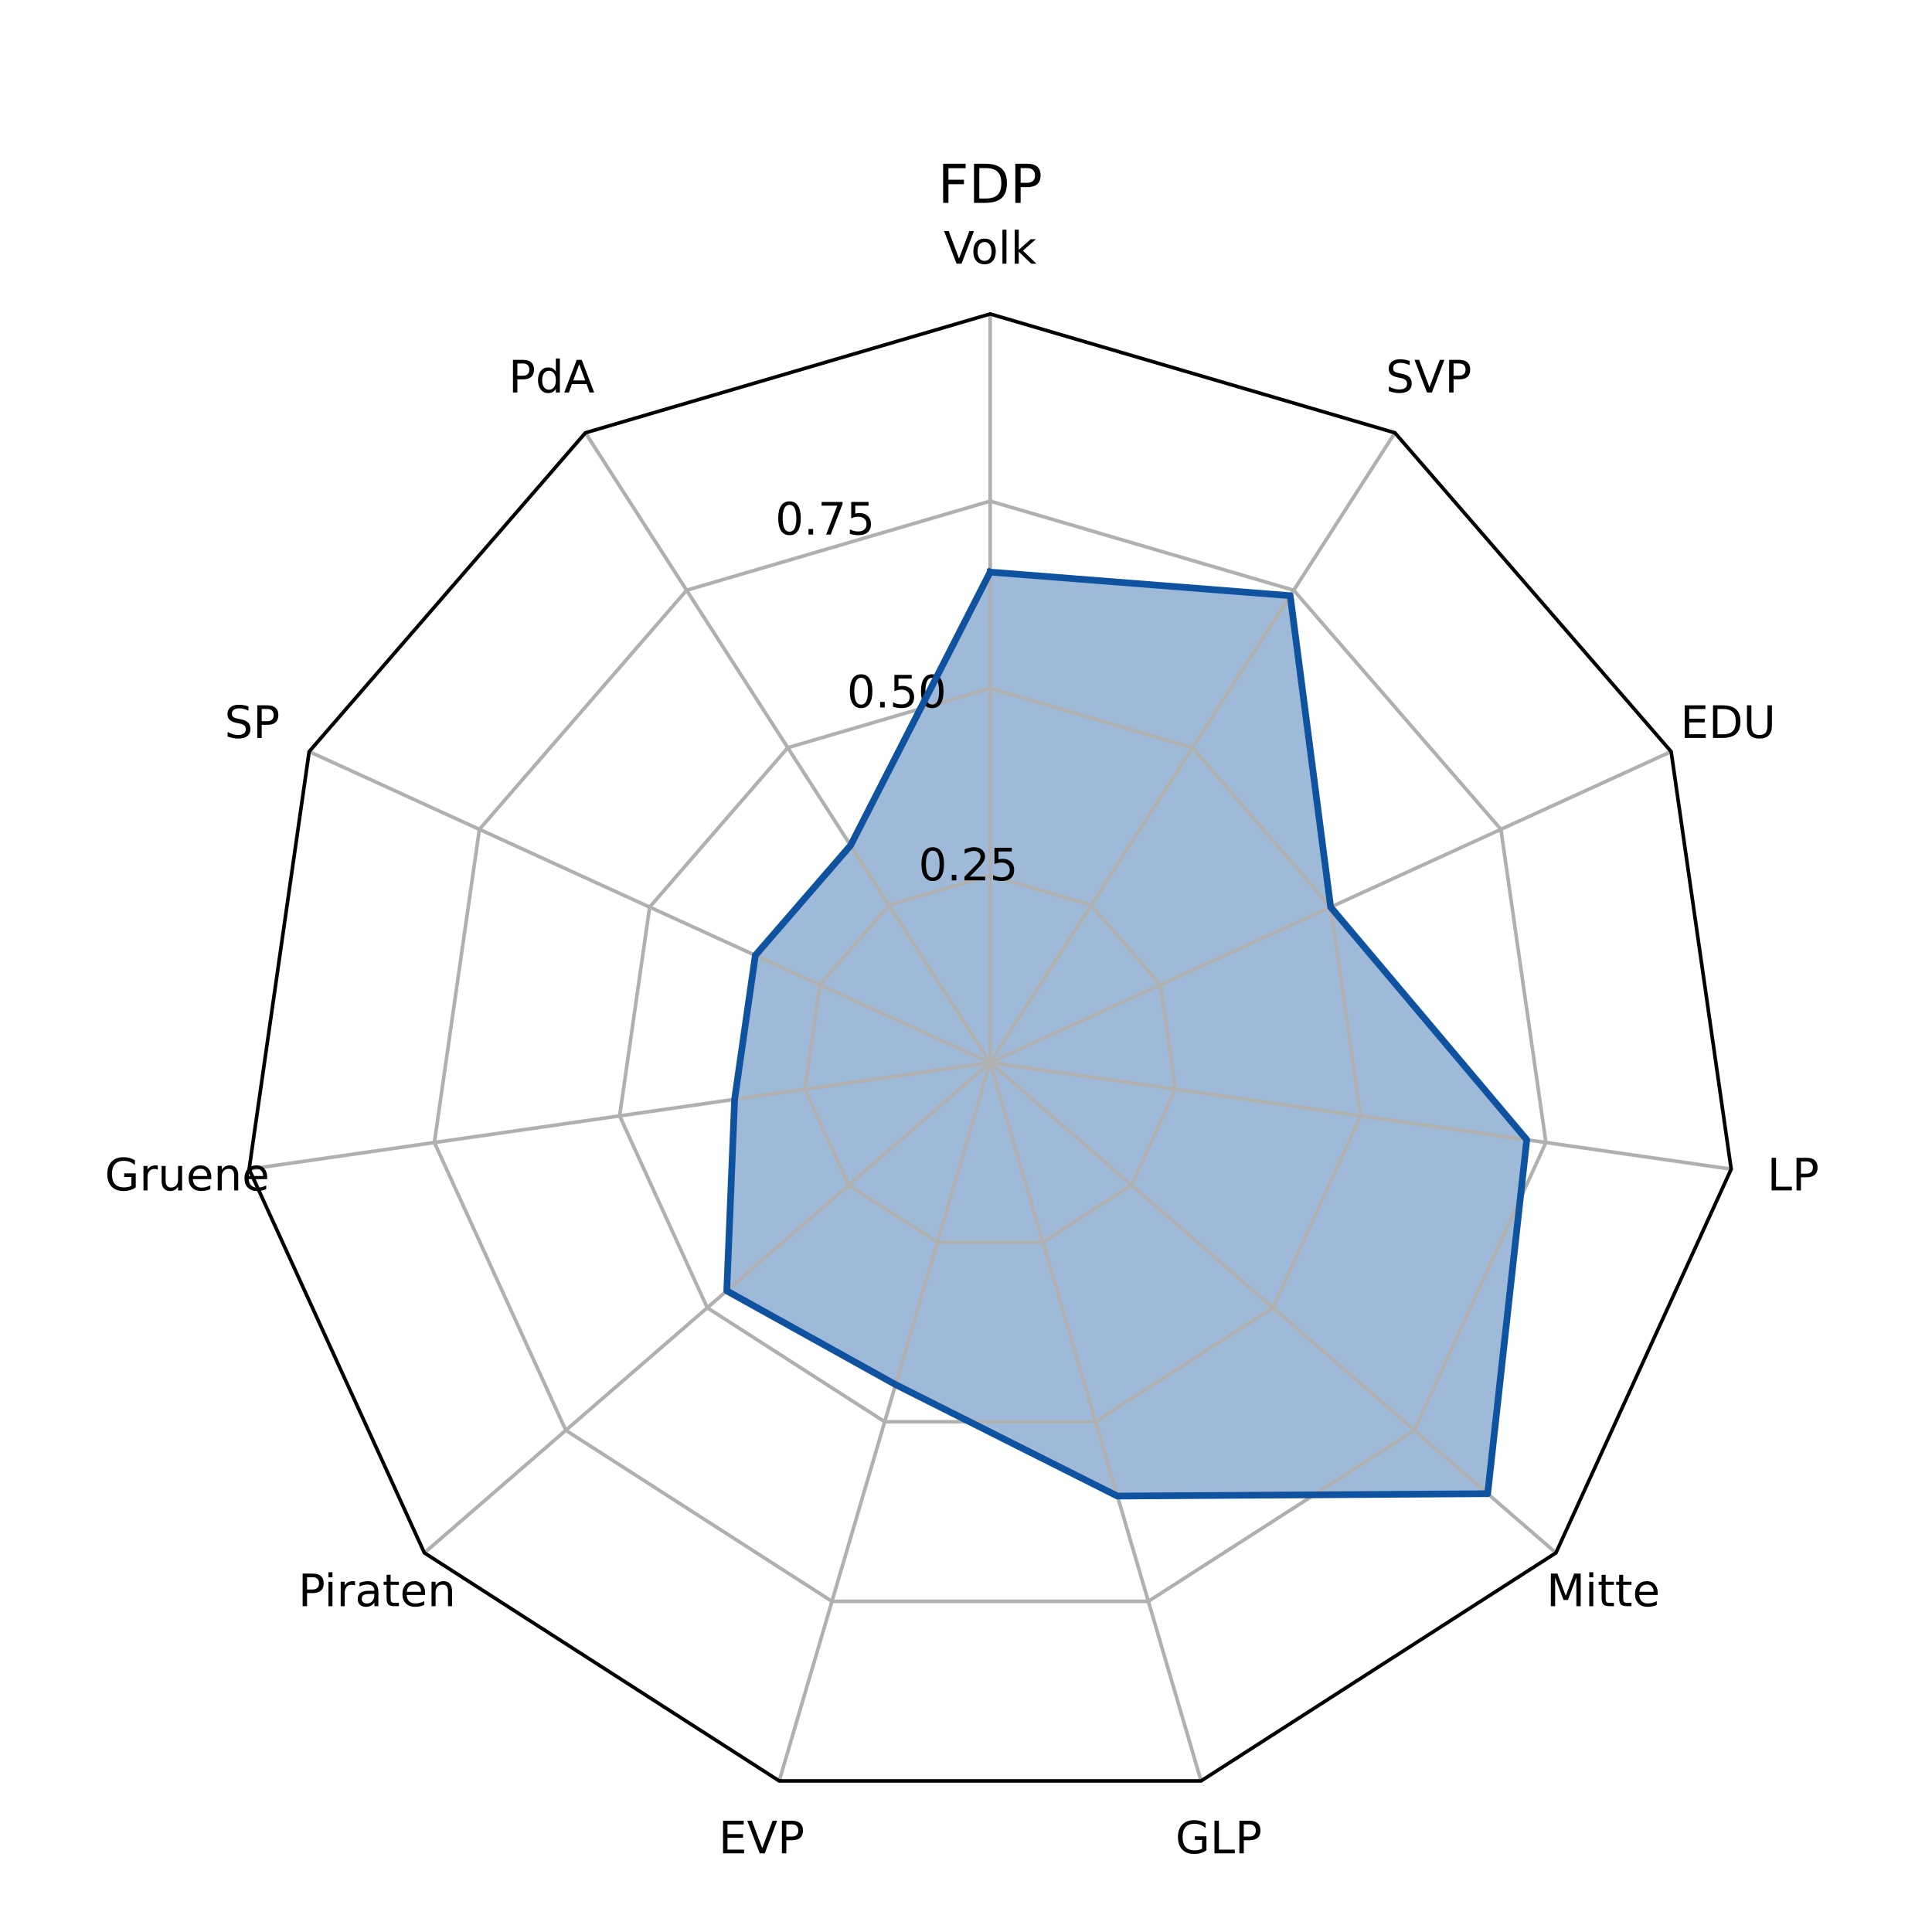
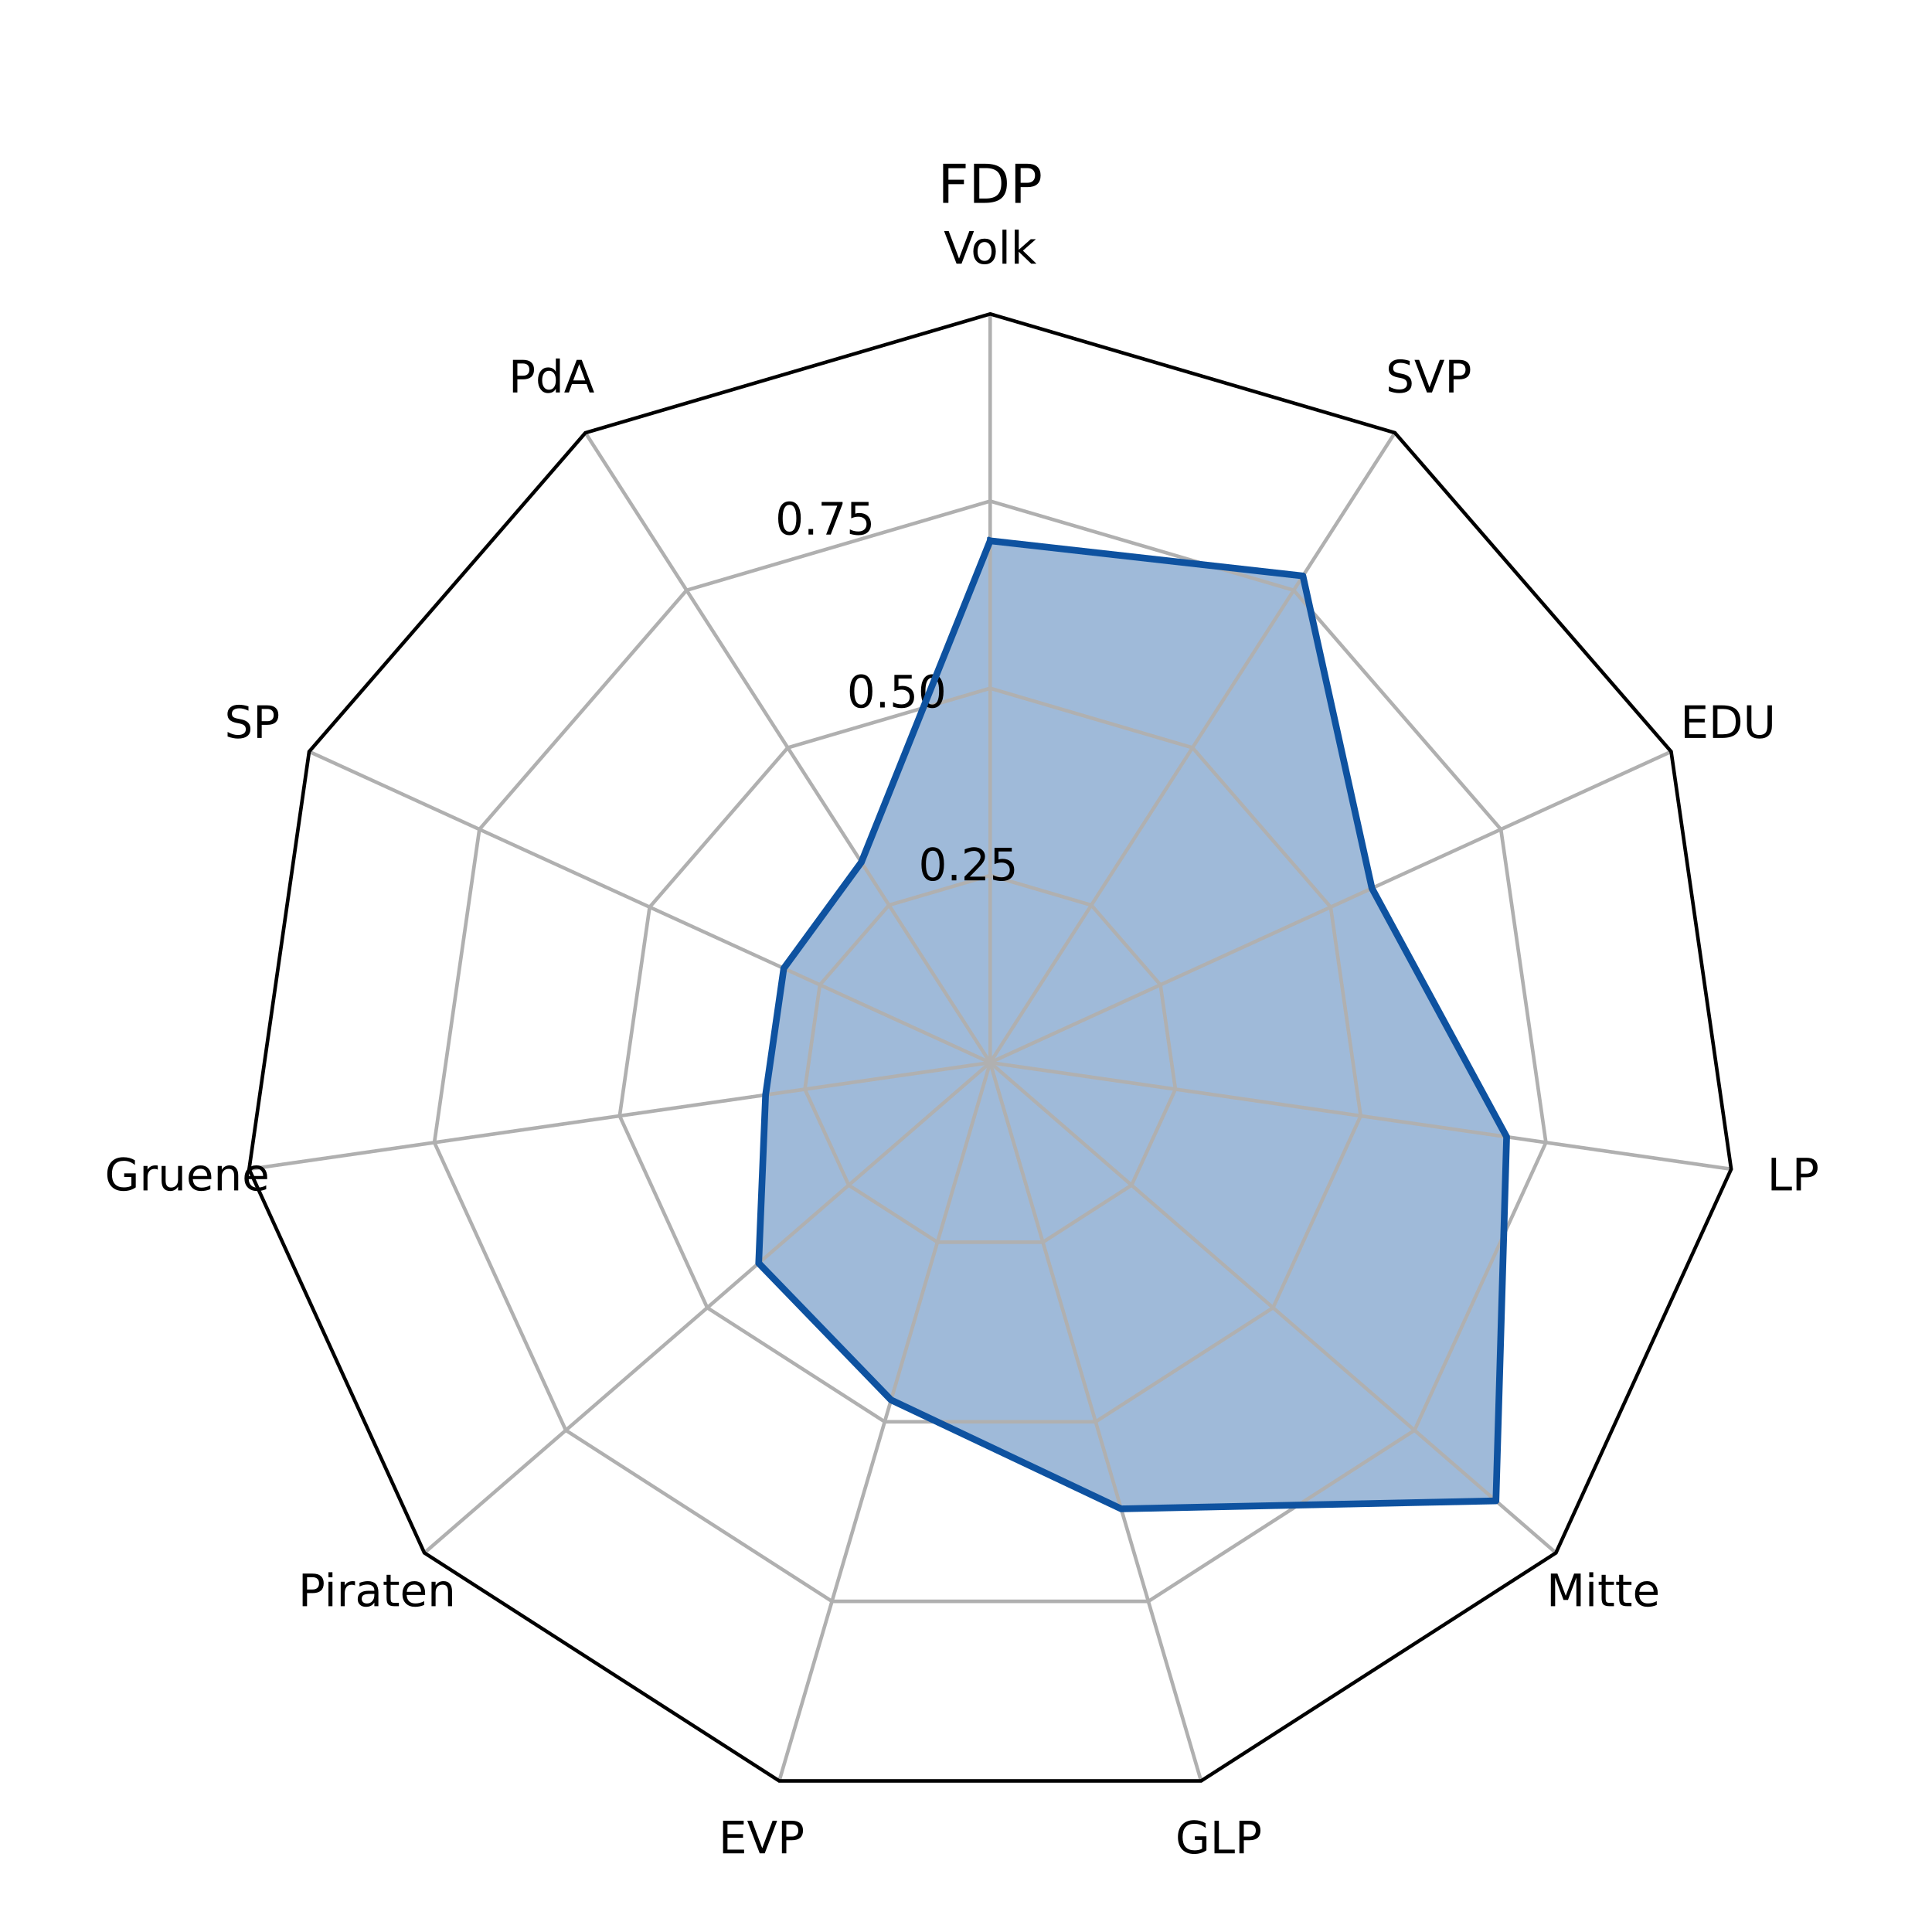
<svg xmlns="http://www.w3.org/2000/svg" xmlns:xlink="http://www.w3.org/1999/xlink" width="432pt" height="432pt" viewBox="0 0 432 432" version="1.1">
  <defs>
    <style type="text/css">*{stroke-linejoin: round; stroke-linecap: butt}</style>
  </defs>
  <g id="figure_1">
    <g id="patch_1">
      <path d="M 0 432  L 432 432  L 432 0  L 0 0  z " style="fill: #ffffff" />
    </g>
    <g id="axes_1">
      <g id="patch_2">
        <path d="M 221.4 70.2  L 130.897 96.774  L 69.128 168.06  L 55.704 261.424  L 94.888 347.224  L 174.238 398.219  L 268.562 398.219  L 347.912 347.224  L 387.096 261.424  L 373.672 168.06  L 311.903 96.774  z " style="fill: #ffffff" />
      </g>
      <g id="patch_3">
-         <path d="M 221.4 127.924  L 190.192 189.039  L 168.892 213.621  L 164.263 245.815  L 162.506 288.632  L 200.258 309.602  L 249.86 334.525  L 332.644 333.993  L 341.387 254.852  L 297.536 202.83  L 288.497 133.195  z " clip-path="url(#p4b3f096bdb)" style="fill: #0e52a0; opacity: 0.4; stroke: #0e52a0; stroke-linejoin: miter" />
+         <path d="M 221.4 120.927  L 192.604 192.792  L 175.257 216.527  L 171.189 244.819  L 169.645 282.446  L 199.248 313.042  L 250.698 337.379  L 334.494 335.597  L 336.885 254.204  L 306.765 198.615  L 291.334 128.78  z " clip-path="url(#p6d20865677)" style="fill: #0e52a0; opacity: 0.4; stroke: #0e52a0; stroke-linejoin: miter" />
      </g>
      <g id="matplotlib.axis_1">
        <g id="xtick_1">
          <g id="line2d_1">
-             <path d="M 221.4 237.6  L 221.4 222.382  L 221.4 207.164  L 221.4 191.945  L 221.4 176.727  L 221.4 161.509  L 221.4 146.291  L 221.4 131.073  L 221.4 115.855  L 221.4 100.636  L 221.4 85.418  L 221.4 70.2  " clip-path="url(#p4b3f096bdb)" style="fill: none; stroke: #b0b0b0; stroke-width: 0.8; stroke-linecap: square" />
+             <path d="M 221.4 237.6  L 221.4 222.382  L 221.4 207.164  L 221.4 191.945  L 221.4 176.727  L 221.4 161.509  L 221.4 146.291  L 221.4 131.073  L 221.4 115.855  L 221.4 100.636  L 221.4 85.418  L 221.4 70.2  " clip-path="url(#p6d20865677)" style="fill: none; stroke: #b0b0b0; stroke-width: 0.8; stroke-linecap: square" />
          </g>
          <g id="text_1">
-             <g transform="translate(211.0234 58.95938)scale(0.1 -0.1)">
+             <g transform="translate(211.0234 58.95938) scale(0.1 -0.1)">
              <defs>
                <path id="DejaVuSans-56" d="M 1831 0  L 50 4666  L 709 4666  L 2188 738  L 3669 4666  L 4325 4666  L 2547 0  L 1831 0  z " transform="scale(0.015625)" />
                <path id="DejaVuSans-6f" d="M 1959 3097  Q 1497 3097 1228 2736  Q 959 2375 959 1747  Q 959 1119 1226 758  Q 1494 397 1959 397  Q 2419 397 2687 759  Q 2956 1122 2956 1747  Q 2956 2369 2687 2733  Q 2419 3097 1959 3097  z M 1959 3584  Q 2709 3584 3137 3096  Q 3566 2609 3566 1747  Q 3566 888 3137 398  Q 2709 -91 1959 -91  Q 1206 -91 779 398  Q 353 888 353 1747  Q 353 2609 779 3096  Q 1206 3584 1959 3584  z " transform="scale(0.015625)" />
                <path id="DejaVuSans-6c" d="M 603 4863  L 1178 4863  L 1178 0  L 603 0  L 603 4863  z " transform="scale(0.015625)" />
                <path id="DejaVuSans-6b" d="M 581 4863  L 1159 4863  L 1159 1991  L 2875 3500  L 3609 3500  L 1753 1863  L 3688 0  L 2938 0  L 1159 1709  L 1159 0  L 581 0  L 581 4863  z " transform="scale(0.015625)" />
              </defs>
              <use xlink:href="#DejaVuSans-56" />
              <use xlink:href="#DejaVuSans-6f" x="60.658" />
              <use xlink:href="#DejaVuSans-6c" x="121.84" />
              <use xlink:href="#DejaVuSans-6b" x="149.623" />
            </g>
          </g>
        </g>
        <g id="xtick_2">
          <g id="line2d_2">
-             <path d="M 221.4 237.6  L 213.172 224.798  L 204.945 211.995  L 196.717 199.193  L 188.49 186.391  L 180.262 173.588  L 172.035 160.786  L 163.807 147.984  L 155.579 135.181  L 147.352 122.379  L 139.124 109.577  L 130.897 96.774  " clip-path="url(#p4b3f096bdb)" style="fill: none; stroke: #b0b0b0; stroke-width: 0.8; stroke-linecap: square" />
+             <path d="M 221.4 237.6  L 213.172 224.798  L 204.945 211.995  L 196.717 199.193  L 188.49 186.391  L 180.262 173.588  L 172.035 160.786  L 163.807 147.984  L 155.579 135.181  L 147.352 122.379  L 139.124 109.577  L 130.897 96.774  " clip-path="url(#p6d20865677)" style="fill: none; stroke: #b0b0b0; stroke-width: 0.8; stroke-linecap: square" />
          </g>
          <g id="text_2">
-             <g transform="translate(113.7184 87.75598)scale(0.1 -0.1)">
+             <g transform="translate(113.7184 87.75598) scale(0.1 -0.1)">
              <defs>
                <path id="DejaVuSans-50" d="M 1259 4147  L 1259 2394  L 2053 2394  Q 2494 2394 2734 2622  Q 2975 2850 2975 3272  Q 2975 3691 2734 3919  Q 2494 4147 2053 4147  L 1259 4147  z M 628 4666  L 2053 4666  Q 2838 4666 3239 4311  Q 3641 3956 3641 3272  Q 3641 2581 3239 2228  Q 2838 1875 2053 1875  L 1259 1875  L 1259 0  L 628 0  L 628 4666  z " transform="scale(0.015625)" />
                <path id="DejaVuSans-64" d="M 2906 2969  L 2906 4863  L 3481 4863  L 3481 0  L 2906 0  L 2906 525  Q 2725 213 2448 61  Q 2172 -91 1784 -91  Q 1150 -91 751 415  Q 353 922 353 1747  Q 353 2572 751 3078  Q 1150 3584 1784 3584  Q 2172 3584 2448 3432  Q 2725 3281 2906 2969  z M 947 1747  Q 947 1113 1208 752  Q 1469 391 1925 391  Q 2381 391 2643 752  Q 2906 1113 2906 1747  Q 2906 2381 2643 2742  Q 2381 3103 1925 3103  Q 1469 3103 1208 2742  Q 947 2381 947 1747  z " transform="scale(0.015625)" />
                <path id="DejaVuSans-41" d="M 2188 4044  L 1331 1722  L 3047 1722  L 2188 4044  z M 1831 4666  L 2547 4666  L 4325 0  L 3669 0  L 3244 1197  L 1141 1197  L 716 0  L 50 0  L 1831 4666  z " transform="scale(0.015625)" />
              </defs>
              <use xlink:href="#DejaVuSans-50" />
              <use xlink:href="#DejaVuSans-64" x="60.303" />
              <use xlink:href="#DejaVuSans-41" x="123.779" />
            </g>
          </g>
        </g>
        <g id="xtick_3">
          <g id="line2d_3">
-             <path d="M 221.4 237.6  L 207.557 231.278  L 193.714 224.956  L 179.871 218.634  L 166.028 212.313  L 152.185 205.991  L 138.342 199.669  L 124.499 193.347  L 110.656 187.025  L 96.813 180.703  L 82.971 174.381  L 69.128 168.06  " clip-path="url(#p4b3f096bdb)" style="fill: none; stroke: #b0b0b0; stroke-width: 0.8; stroke-linecap: square" />
+             <path d="M 221.4 237.6  L 207.557 231.278  L 193.714 224.956  L 179.871 218.634  L 166.028 212.313  L 152.185 205.991  L 138.342 199.669  L 124.499 193.347  L 110.656 187.025  L 96.813 180.703  L 82.971 174.381  L 69.128 168.06  " clip-path="url(#p6d20865677)" style="fill: none; stroke: #b0b0b0; stroke-width: 0.8; stroke-linecap: square" />
          </g>
          <g id="text_3">
-             <g transform="translate(50.20369 165.0031)scale(0.1 -0.1)">
+             <g transform="translate(50.20369 165.0031) scale(0.1 -0.1)">
              <defs>
                <path id="DejaVuSans-53" d="M 3425 4513  L 3425 3897  Q 3066 4069 2747 4153  Q 2428 4238 2131 4238  Q 1616 4238 1336 4038  Q 1056 3838 1056 3469  Q 1056 3159 1242 3001  Q 1428 2844 1947 2747  L 2328 2669  Q 3034 2534 3370 2195  Q 3706 1856 3706 1288  Q 3706 609 3251 259  Q 2797 -91 1919 -91  Q 1588 -91 1214 -16  Q 841 59 441 206  L 441 856  Q 825 641 1194 531  Q 1563 422 1919 422  Q 2459 422 2753 634  Q 3047 847 3047 1241  Q 3047 1584 2836 1778  Q 2625 1972 2144 2069  L 1759 2144  Q 1053 2284 737 2584  Q 422 2884 422 3419  Q 422 4038 858 4394  Q 1294 4750 2059 4750  Q 2388 4750 2728 4690  Q 3069 4631 3425 4513  z " transform="scale(0.015625)" />
              </defs>
              <use xlink:href="#DejaVuSans-53" />
              <use xlink:href="#DejaVuSans-50" x="63.477" />
            </g>
          </g>
        </g>
        <g id="xtick_4">
          <g id="line2d_4">
-             <path d="M 221.4 237.6  L 206.337 239.766  L 191.273 241.932  L 176.21 244.097  L 161.147 246.263  L 146.084 248.429  L 131.02 250.595  L 115.957 252.76  L 100.894 254.926  L 85.83 257.092  L 70.767 259.258  L 55.704 261.424  " clip-path="url(#p4b3f096bdb)" style="fill: none; stroke: #b0b0b0; stroke-width: 0.8; stroke-linecap: square" />
+             <path d="M 221.4 237.6  L 206.337 239.766  L 191.273 241.932  L 176.21 244.097  L 161.147 246.263  L 146.084 248.429  L 131.02 250.595  L 115.957 252.76  L 100.894 254.926  L 85.83 257.092  L 70.767 259.258  L 55.704 261.424  " clip-path="url(#p6d20865677)" style="fill: none; stroke: #b0b0b0; stroke-width: 0.8; stroke-linecap: square" />
          </g>
          <g id="text_4">
-             <g transform="translate(23.42608 266.1753)scale(0.1 -0.1)">
+             <g transform="translate(23.42608 266.1753) scale(0.1 -0.1)">
              <defs>
                <path id="DejaVuSans-47" d="M 3809 666  L 3809 1919  L 2778 1919  L 2778 2438  L 4434 2438  L 4434 434  Q 4069 175 3628 42  Q 3188 -91 2688 -91  Q 1594 -91 976 548  Q 359 1188 359 2328  Q 359 3472 976 4111  Q 1594 4750 2688 4750  Q 3144 4750 3555 4637  Q 3966 4525 4313 4306  L 4313 3634  Q 3963 3931 3569 4081  Q 3175 4231 2741 4231  Q 1884 4231 1454 3753  Q 1025 3275 1025 2328  Q 1025 1384 1454 906  Q 1884 428 2741 428  Q 3075 428 3337 486  Q 3600 544 3809 666  z " transform="scale(0.015625)" />
                <path id="DejaVuSans-72" d="M 2631 2963  Q 2534 3019 2420 3045  Q 2306 3072 2169 3072  Q 1681 3072 1420 2755  Q 1159 2438 1159 1844  L 1159 0  L 581 0  L 581 3500  L 1159 3500  L 1159 2956  Q 1341 3275 1631 3429  Q 1922 3584 2338 3584  Q 2397 3584 2469 3576  Q 2541 3569 2628 3553  L 2631 2963  z " transform="scale(0.015625)" />
                <path id="DejaVuSans-75" d="M 544 1381  L 544 3500  L 1119 3500  L 1119 1403  Q 1119 906 1312 657  Q 1506 409 1894 409  Q 2359 409 2629 706  Q 2900 1003 2900 1516  L 2900 3500  L 3475 3500  L 3475 0  L 2900 0  L 2900 538  Q 2691 219 2414 64  Q 2138 -91 1772 -91  Q 1169 -91 856 284  Q 544 659 544 1381  z M 1991 3584  L 1991 3584  z " transform="scale(0.015625)" />
                <path id="DejaVuSans-65" d="M 3597 1894  L 3597 1613  L 953 1613  Q 991 1019 1311 708  Q 1631 397 2203 397  Q 2534 397 2845 478  Q 3156 559 3463 722  L 3463 178  Q 3153 47 2828 -22  Q 2503 -91 2169 -91  Q 1331 -91 842 396  Q 353 884 353 1716  Q 353 2575 817 3079  Q 1281 3584 2069 3584  Q 2775 3584 3186 3129  Q 3597 2675 3597 1894  z M 3022 2063  Q 3016 2534 2758 2815  Q 2500 3097 2075 3097  Q 1594 3097 1305 2825  Q 1016 2553 972 2059  L 3022 2063  z " transform="scale(0.015625)" />
                <path id="DejaVuSans-6e" d="M 3513 2113  L 3513 0  L 2938 0  L 2938 2094  Q 2938 2591 2744 2837  Q 2550 3084 2163 3084  Q 1697 3084 1428 2787  Q 1159 2491 1159 1978  L 1159 0  L 581 0  L 581 3500  L 1159 3500  L 1159 2956  Q 1366 3272 1645 3428  Q 1925 3584 2291 3584  Q 2894 3584 3203 3211  Q 3513 2838 3513 2113  z " transform="scale(0.015625)" />
              </defs>
              <use xlink:href="#DejaVuSans-47" />
              <use xlink:href="#DejaVuSans-72" x="77.49" />
              <use xlink:href="#DejaVuSans-75" x="118.604" />
              <use xlink:href="#DejaVuSans-65" x="181.982" />
              <use xlink:href="#DejaVuSans-6e" x="243.506" />
              <use xlink:href="#DejaVuSans-65" x="306.885" />
            </g>
          </g>
        </g>
        <g id="xtick_5">
          <g id="line2d_5">
-             <path d="M 221.4 237.6  L 209.899 247.566  L 198.398 257.532  L 186.897 267.497  L 175.395 277.463  L 163.894 287.429  L 152.393 297.395  L 140.892 307.361  L 129.391 317.326  L 117.89 327.292  L 106.389 337.258  L 94.888 347.224  " clip-path="url(#p4b3f096bdb)" style="fill: none; stroke: #b0b0b0; stroke-width: 0.8; stroke-linecap: square" />
+             <path d="M 221.4 237.6  L 209.899 247.566  L 198.398 257.532  L 186.897 267.497  L 175.395 277.463  L 163.894 287.429  L 152.393 297.395  L 140.892 307.361  L 129.391 317.326  L 117.89 327.292  L 106.389 337.258  L 94.888 347.224  " clip-path="url(#p6d20865677)" style="fill: none; stroke: #b0b0b0; stroke-width: 0.8; stroke-linecap: square" />
          </g>
          <g id="text_5">
-             <g transform="translate(66.69062 359.1511)scale(0.1 -0.1)">
+             <g transform="translate(66.69062 359.1511) scale(0.1 -0.1)">
              <defs>
                <path id="DejaVuSans-69" d="M 603 3500  L 1178 3500  L 1178 0  L 603 0  L 603 3500  z M 603 4863  L 1178 4863  L 1178 4134  L 603 4134  L 603 4863  z " transform="scale(0.015625)" />
                <path id="DejaVuSans-61" d="M 2194 1759  Q 1497 1759 1228 1600  Q 959 1441 959 1056  Q 959 750 1161 570  Q 1363 391 1709 391  Q 2188 391 2477 730  Q 2766 1069 2766 1631  L 2766 1759  L 2194 1759  z M 3341 1997  L 3341 0  L 2766 0  L 2766 531  Q 2569 213 2275 61  Q 1981 -91 1556 -91  Q 1019 -91 701 211  Q 384 513 384 1019  Q 384 1609 779 1909  Q 1175 2209 1959 2209  L 2766 2209  L 2766 2266  Q 2766 2663 2505 2880  Q 2244 3097 1772 3097  Q 1472 3097 1187 3025  Q 903 2953 641 2809  L 641 3341  Q 956 3463 1253 3523  Q 1550 3584 1831 3584  Q 2591 3584 2966 3190  Q 3341 2797 3341 1997  z " transform="scale(0.015625)" />
                <path id="DejaVuSans-74" d="M 1172 4494  L 1172 3500  L 2356 3500  L 2356 3053  L 1172 3053  L 1172 1153  Q 1172 725 1289 603  Q 1406 481 1766 481  L 2356 481  L 2356 0  L 1766 0  Q 1100 0 847 248  Q 594 497 594 1153  L 594 3053  L 172 3053  L 172 3500  L 594 3500  L 594 4494  L 1172 4494  z " transform="scale(0.015625)" />
              </defs>
              <use xlink:href="#DejaVuSans-50" />
              <use xlink:href="#DejaVuSans-69" x="58.053" />
              <use xlink:href="#DejaVuSans-72" x="85.836" />
              <use xlink:href="#DejaVuSans-61" x="126.949" />
              <use xlink:href="#DejaVuSans-74" x="188.229" />
              <use xlink:href="#DejaVuSans-65" x="227.438" />
              <use xlink:href="#DejaVuSans-6e" x="288.961" />
            </g>
          </g>
        </g>
        <g id="xtick_6">
          <g id="line2d_6">
-             <path d="M 221.4 237.6  L 217.113 252.202  L 212.825 266.803  L 208.538 281.405  L 204.25 296.007  L 199.963 310.609  L 195.675 325.21  L 191.388 339.812  L 187.1 354.414  L 182.813 369.016  L 178.525 383.617  L 174.238 398.219  " clip-path="url(#p4b3f096bdb)" style="fill: none; stroke: #b0b0b0; stroke-width: 0.8; stroke-linecap: square" />
+             <path d="M 221.4 237.6  L 217.113 252.202  L 212.825 266.803  L 208.538 281.405  L 204.25 296.007  L 199.963 310.609  L 195.675 325.21  L 191.388 339.812  L 187.1 354.414  L 182.813 369.016  L 178.525 383.617  L 174.238 398.219  " clip-path="url(#p6d20865677)" style="fill: none; stroke: #b0b0b0; stroke-width: 0.8; stroke-linecap: square" />
          </g>
          <g id="text_6">
-             <g transform="translate(160.6992 414.4114)scale(0.1 -0.1)">
+             <g transform="translate(160.6992 414.4114) scale(0.1 -0.1)">
              <defs>
                <path id="DejaVuSans-45" d="M 628 4666  L 3578 4666  L 3578 4134  L 1259 4134  L 1259 2753  L 3481 2753  L 3481 2222  L 1259 2222  L 1259 531  L 3634 531  L 3634 0  L 628 0  L 628 4666  z " transform="scale(0.015625)" />
              </defs>
              <use xlink:href="#DejaVuSans-45" />
              <use xlink:href="#DejaVuSans-56" x="63.184" />
              <use xlink:href="#DejaVuSans-50" x="131.592" />
            </g>
          </g>
        </g>
        <g id="xtick_7">
          <g id="line2d_7">
-             <path d="M 221.4 237.6  L 225.687 252.202  L 229.975 266.803  L 234.262 281.405  L 238.55 296.007  L 242.837 310.609  L 247.125 325.21  L 251.412 339.812  L 255.7 354.414  L 259.987 369.016  L 264.275 383.617  L 268.562 398.219  " clip-path="url(#p4b3f096bdb)" style="fill: none; stroke: #b0b0b0; stroke-width: 0.8; stroke-linecap: square" />
+             <path d="M 221.4 237.6  L 225.687 252.202  L 229.975 266.803  L 234.262 281.405  L 238.55 296.007  L 242.837 310.609  L 247.125 325.21  L 251.412 339.812  L 255.7 354.414  L 259.987 369.016  L 264.275 383.617  L 268.562 398.219  " clip-path="url(#p6d20865677)" style="fill: none; stroke: #b0b0b0; stroke-width: 0.8; stroke-linecap: square" />
          </g>
          <g id="text_7">
-             <g transform="translate(262.8313 414.4114)scale(0.1 -0.1)">
+             <g transform="translate(262.8313 414.4114) scale(0.1 -0.1)">
              <defs>
                <path id="DejaVuSans-4c" d="M 628 4666  L 1259 4666  L 1259 531  L 3531 531  L 3531 0  L 628 0  L 628 4666  z " transform="scale(0.015625)" />
              </defs>
              <use xlink:href="#DejaVuSans-47" />
              <use xlink:href="#DejaVuSans-4c" x="77.49" />
              <use xlink:href="#DejaVuSans-50" x="133.203" />
            </g>
          </g>
        </g>
        <g id="xtick_8">
          <g id="line2d_8">
-             <path d="M 221.4 237.6  L 232.901 247.566  L 244.402 257.532  L 255.903 267.497  L 267.405 277.463  L 278.906 287.429  L 290.407 297.395  L 301.908 307.361  L 313.409 317.326  L 324.91 327.292  L 336.411 337.258  L 347.912 347.224  " clip-path="url(#p4b3f096bdb)" style="fill: none; stroke: #b0b0b0; stroke-width: 0.8; stroke-linecap: square" />
+             <path d="M 221.4 237.6  L 232.901 247.566  L 244.402 257.532  L 255.903 267.497  L 267.405 277.463  L 278.906 287.429  L 290.407 297.395  L 301.908 307.361  L 313.409 317.326  L 324.91 327.292  L 336.411 337.258  L 347.912 347.224  " clip-path="url(#p6d20865677)" style="fill: none; stroke: #b0b0b0; stroke-width: 0.8; stroke-linecap: square" />
          </g>
          <g id="text_8">
-             <g transform="translate(345.793 359.1511)scale(0.1 -0.1)">
+             <g transform="translate(345.793 359.1511) scale(0.1 -0.1)">
              <defs>
                <path id="DejaVuSans-4d" d="M 628 4666  L 1569 4666  L 2759 1491  L 3956 4666  L 4897 4666  L 4897 0  L 4281 0  L 4281 4097  L 3078 897  L 2444 897  L 1241 4097  L 1241 0  L 628 0  L 628 4666  z " transform="scale(0.015625)" />
              </defs>
              <use xlink:href="#DejaVuSans-4d" />
              <use xlink:href="#DejaVuSans-69" x="86.279" />
              <use xlink:href="#DejaVuSans-74" x="114.062" />
              <use xlink:href="#DejaVuSans-74" x="153.271" />
              <use xlink:href="#DejaVuSans-65" x="192.48" />
            </g>
          </g>
        </g>
        <g id="xtick_9">
          <g id="line2d_9">
-             <path d="M 221.4 237.6  L 236.463 239.766  L 251.527 241.932  L 266.59 244.097  L 281.653 246.263  L 296.716 248.429  L 311.78 250.595  L 326.843 252.76  L 341.906 254.926  L 356.97 257.092  L 372.033 259.258  L 387.096 261.424  " clip-path="url(#p4b3f096bdb)" style="fill: none; stroke: #b0b0b0; stroke-width: 0.8; stroke-linecap: square" />
+             <path d="M 221.4 237.6  L 236.463 239.766  L 251.527 241.932  L 266.59 244.097  L 281.653 246.263  L 296.716 248.429  L 311.78 250.595  L 326.843 252.76  L 341.906 254.926  L 356.97 257.092  L 372.033 259.258  L 387.096 261.424  " clip-path="url(#p6d20865677)" style="fill: none; stroke: #b0b0b0; stroke-width: 0.8; stroke-linecap: square" />
          </g>
          <g id="text_9">
-             <g transform="translate(395.1528 266.1753)scale(0.1 -0.1)">
+             <g transform="translate(395.1528 266.1753) scale(0.1 -0.1)">
              <use xlink:href="#DejaVuSans-4c" />
              <use xlink:href="#DejaVuSans-50" x="55.713" />
            </g>
          </g>
        </g>
        <g id="xtick_10">
          <g id="line2d_10">
-             <path d="M 221.4 237.6  L 235.243 231.278  L 249.086 224.956  L 262.929 218.634  L 276.772 212.313  L 290.615 205.991  L 304.458 199.669  L 318.301 193.347  L 332.144 187.025  L 345.987 180.703  L 359.829 174.381  L 373.672 168.06  " clip-path="url(#p4b3f096bdb)" style="fill: none; stroke: #b0b0b0; stroke-width: 0.8; stroke-linecap: square" />
+             <path d="M 221.4 237.6  L 235.243 231.278  L 249.086 224.956  L 262.929 218.634  L 276.772 212.313  L 290.615 205.991  L 304.458 199.669  L 318.301 193.347  L 332.144 187.025  L 345.987 180.703  L 359.829 174.381  L 373.672 168.06  " clip-path="url(#p6d20865677)" style="fill: none; stroke: #b0b0b0; stroke-width: 0.8; stroke-linecap: square" />
          </g>
          <g id="text_10">
-             <g transform="translate(375.7385 165.0031)scale(0.1 -0.1)">
+             <g transform="translate(375.7385 165.0031) scale(0.1 -0.1)">
              <defs>
                <path id="DejaVuSans-44" d="M 1259 4147  L 1259 519  L 2022 519  Q 2988 519 3436 956  Q 3884 1394 3884 2338  Q 3884 3275 3436 3711  Q 2988 4147 2022 4147  L 1259 4147  z M 628 4666  L 1925 4666  Q 3281 4666 3915 4102  Q 4550 3538 4550 2338  Q 4550 1131 3912 565  Q 3275 0 1925 0  L 628 0  L 628 4666  z " transform="scale(0.015625)" />
                <path id="DejaVuSans-55" d="M 556 4666  L 1191 4666  L 1191 1831  Q 1191 1081 1462 751  Q 1734 422 2344 422  Q 2950 422 3222 751  Q 3494 1081 3494 1831  L 3494 4666  L 4128 4666  L 4128 1753  Q 4128 841 3676 375  Q 3225 -91 2344 -91  Q 1459 -91 1007 375  Q 556 841 556 1753  L 556 4666  z " transform="scale(0.015625)" />
              </defs>
              <use xlink:href="#DejaVuSans-45" />
              <use xlink:href="#DejaVuSans-44" x="63.184" />
              <use xlink:href="#DejaVuSans-55" x="140.186" />
            </g>
          </g>
        </g>
        <g id="xtick_11">
          <g id="line2d_11">
-             <path d="M 221.4 237.6  L 229.628 224.798  L 237.855 211.995  L 246.083 199.193  L 254.31 186.391  L 262.538 173.588  L 270.765 160.786  L 278.993 147.984  L 287.221 135.181  L 295.448 122.379  L 303.676 109.577  L 311.903 96.774  " clip-path="url(#p4b3f096bdb)" style="fill: none; stroke: #b0b0b0; stroke-width: 0.8; stroke-linecap: square" />
+             <path d="M 221.4 237.6  L 229.628 224.798  L 237.855 211.995  L 246.083 199.193  L 254.31 186.391  L 262.538 173.588  L 270.765 160.786  L 278.993 147.984  L 287.221 135.181  L 295.448 122.379  L 303.676 109.577  L 311.903 96.774  " clip-path="url(#p6d20865677)" style="fill: none; stroke: #b0b0b0; stroke-width: 0.8; stroke-linecap: square" />
          </g>
          <g id="text_11">
-             <g transform="translate(309.8629 87.75598)scale(0.1 -0.1)">
+             <g transform="translate(309.8629 87.75598) scale(0.1 -0.1)">
              <use xlink:href="#DejaVuSans-53" />
              <use xlink:href="#DejaVuSans-56" x="63.477" />
              <use xlink:href="#DejaVuSans-50" x="131.885" />
            </g>
          </g>
        </g>
      </g>
      <g id="matplotlib.axis_2">
        <g id="ytick_1">
          <g id="line2d_12">
-             <path d="M 221.4 195.75  L 198.774 202.394  L 183.332 220.215  L 179.976 243.556  L 189.772 265.006  L 209.609 277.755  L 233.191 277.755  L 253.028 265.006  L 262.824 243.556  L 259.468 220.215  L 244.026 202.394  L 221.4 195.75  " clip-path="url(#p4b3f096bdb)" style="fill: none; stroke: #b0b0b0; stroke-width: 0.8; stroke-linecap: square" />
+             <path d="M 221.4 195.75  L 198.774 202.394  L 183.332 220.215  L 179.976 243.556  L 189.772 265.006  L 209.609 277.755  L 233.191 277.755  L 253.028 265.006  L 262.824 243.556  L 259.468 220.215  L 244.026 202.394  L 221.4 195.75  " clip-path="url(#p6d20865677)" style="fill: none; stroke: #b0b0b0; stroke-width: 0.8; stroke-linecap: square" />
          </g>
          <g id="text_12">
-             <g transform="translate(205.3847 196.856)scale(0.1 -0.1)">
+             <g transform="translate(205.3847 196.856) scale(0.1 -0.1)">
              <defs>
                <path id="DejaVuSans-30" d="M 2034 4250  Q 1547 4250 1301 3770  Q 1056 3291 1056 2328  Q 1056 1369 1301 889  Q 1547 409 2034 409  Q 2525 409 2770 889  Q 3016 1369 3016 2328  Q 3016 3291 2770 3770  Q 2525 4250 2034 4250  z M 2034 4750  Q 2819 4750 3233 4129  Q 3647 3509 3647 2328  Q 3647 1150 3233 529  Q 2819 -91 2034 -91  Q 1250 -91 836 529  Q 422 1150 422 2328  Q 422 3509 836 4129  Q 1250 4750 2034 4750  z " transform="scale(0.015625)" />
                <path id="DejaVuSans-2e" d="M 684 794  L 1344 794  L 1344 0  L 684 0  L 684 794  z " transform="scale(0.015625)" />
                <path id="DejaVuSans-32" d="M 1228 531  L 3431 531  L 3431 0  L 469 0  L 469 531  Q 828 903 1448 1529  Q 2069 2156 2228 2338  Q 2531 2678 2651 2914  Q 2772 3150 2772 3378  Q 2772 3750 2511 3984  Q 2250 4219 1831 4219  Q 1534 4219 1204 4116  Q 875 4013 500 3803  L 500 4441  Q 881 4594 1212 4672  Q 1544 4750 1819 4750  Q 2544 4750 2975 4387  Q 3406 4025 3406 3419  Q 3406 3131 3298 2873  Q 3191 2616 2906 2266  Q 2828 2175 2409 1742  Q 1991 1309 1228 531  z " transform="scale(0.015625)" />
                <path id="DejaVuSans-35" d="M 691 4666  L 3169 4666  L 3169 4134  L 1269 4134  L 1269 2991  Q 1406 3038 1543 3061  Q 1681 3084 1819 3084  Q 2600 3084 3056 2656  Q 3513 2228 3513 1497  Q 3513 744 3044 326  Q 2575 -91 1722 -91  Q 1428 -91 1123 -41  Q 819 9 494 109  L 494 744  Q 775 591 1075 516  Q 1375 441 1709 441  Q 2250 441 2565 725  Q 2881 1009 2881 1497  Q 2881 1984 2565 2268  Q 2250 2553 1709 2553  Q 1456 2553 1204 2497  Q 953 2441 691 2322  L 691 4666  z " transform="scale(0.015625)" />
              </defs>
              <use xlink:href="#DejaVuSans-30" />
              <use xlink:href="#DejaVuSans-2e" x="63.623" />
              <use xlink:href="#DejaVuSans-32" x="95.41" />
              <use xlink:href="#DejaVuSans-35" x="159.033" />
            </g>
          </g>
        </g>
        <g id="ytick_2">
          <g id="line2d_13">
-             <path d="M 221.4 153.9  L 176.148 167.187  L 145.264 202.83  L 138.552 249.512  L 158.144 292.412  L 197.819 317.91  L 244.981 317.91  L 284.656 292.412  L 304.248 249.512  L 297.536 202.83  L 266.652 167.187  L 221.4 153.9  " clip-path="url(#p4b3f096bdb)" style="fill: none; stroke: #b0b0b0; stroke-width: 0.8; stroke-linecap: square" />
+             <path d="M 221.4 153.9  L 176.148 167.187  L 145.264 202.83  L 138.552 249.512  L 158.144 292.412  L 197.819 317.91  L 244.981 317.91  L 284.656 292.412  L 304.248 249.512  L 297.536 202.83  L 266.652 167.187  L 221.4 153.9  " clip-path="url(#p6d20865677)" style="fill: none; stroke: #b0b0b0; stroke-width: 0.8; stroke-linecap: square" />
          </g>
          <g id="text_13">
-             <g transform="translate(189.3694 158.1916)scale(0.1 -0.1)">
+             <g transform="translate(189.3694 158.1916) scale(0.1 -0.1)">
              <use xlink:href="#DejaVuSans-30" />
              <use xlink:href="#DejaVuSans-2e" x="63.623" />
              <use xlink:href="#DejaVuSans-35" x="95.41" />
              <use xlink:href="#DejaVuSans-30" x="159.033" />
            </g>
          </g>
        </g>
        <g id="ytick_3">
          <g id="line2d_14">
-             <path d="M 221.4 112.05  L 153.523 131.981  L 107.196 185.445  L 97.128 255.468  L 126.516 319.818  L 186.028 358.064  L 256.772 358.064  L 316.284 319.818  L 345.672 255.468  L 335.604 185.445  L 289.277 131.981  L 221.4 112.05  " clip-path="url(#p4b3f096bdb)" style="fill: none; stroke: #b0b0b0; stroke-width: 0.8; stroke-linecap: square" />
+             <path d="M 221.4 112.05  L 153.523 131.981  L 107.196 185.445  L 97.128 255.468  L 126.516 319.818  L 186.028 358.064  L 256.772 358.064  L 316.284 319.818  L 345.672 255.468  L 335.604 185.445  L 289.277 131.981  L 221.4 112.05  " clip-path="url(#p6d20865677)" style="fill: none; stroke: #b0b0b0; stroke-width: 0.8; stroke-linecap: square" />
          </g>
          <g id="text_14">
-             <g transform="translate(173.3541 119.5272)scale(0.1 -0.1)">
+             <g transform="translate(173.3541 119.5272) scale(0.1 -0.1)">
              <defs>
                <path id="DejaVuSans-37" d="M 525 4666  L 3525 4666  L 3525 4397  L 1831 0  L 1172 0  L 2766 4134  L 525 4134  L 525 4666  z " transform="scale(0.015625)" />
              </defs>
              <use xlink:href="#DejaVuSans-30" />
              <use xlink:href="#DejaVuSans-2e" x="63.623" />
              <use xlink:href="#DejaVuSans-37" x="95.41" />
              <use xlink:href="#DejaVuSans-35" x="159.033" />
            </g>
          </g>
        </g>
      </g>
      <g id="line2d_15">
-         <path d="M 221.4 127.924  L 190.192 189.039  L 168.892 213.621  L 164.263 245.815  L 162.506 288.632  L 200.258 309.602  L 249.86 334.525  L 332.644 333.993  L 341.387 254.852  L 297.536 202.83  L 288.497 133.195  L 221.4 127.924  " clip-path="url(#p4b3f096bdb)" style="fill: none; stroke: #0e52a0; stroke-width: 1.5; stroke-linecap: square" />
+         <path d="M 221.4 120.927  L 192.604 192.792  L 175.257 216.527  L 171.189 244.819  L 169.645 282.446  L 199.248 313.042  L 250.698 337.379  L 334.494 335.597  L 336.885 254.204  L 306.765 198.615  L 291.334 128.78  L 221.4 120.927  " clip-path="url(#p6d20865677)" style="fill: none; stroke: #0e52a0; stroke-width: 1.5; stroke-linecap: square" />
      </g>
      <g id="patch_4">
        <path d="M 221.4 70.2  L 130.897 96.774  L 69.128 168.06  L 55.704 261.424  L 94.888 347.224  L 174.238 398.219  L 268.562 398.219  L 347.912 347.224  L 387.096 261.424  L 373.672 168.06  L 311.903 96.774  L 221.4 70.2  z " style="fill: none; stroke: #000000; stroke-width: 0.8; stroke-linejoin: miter; stroke-linecap: square" />
      </g>
      <g id="text_15">
-         <g transform="translate(209.7113 45.36094)scale(0.12 -0.12)">
+         <g transform="translate(209.7113 45.36094) scale(0.12 -0.12)">
          <defs>
            <path id="DejaVuSans-46" d="M 628 4666  L 3309 4666  L 3309 4134  L 1259 4134  L 1259 2759  L 3109 2759  L 3109 2228  L 1259 2228  L 1259 0  L 628 0  L 628 4666  z " transform="scale(0.015625)" />
          </defs>
          <use xlink:href="#DejaVuSans-46" />
          <use xlink:href="#DejaVuSans-44" x="57.52" />
          <use xlink:href="#DejaVuSans-50" x="134.521" />
        </g>
      </g>
    </g>
  </g>
  <defs>
-     <clipPath id="p4b3f096bdb">
+     <clipPath id="p6d20865677">
      <path d="M 221.4 70.2  L 130.897 96.774  L 69.128 168.06  L 55.704 261.424  L 94.888 347.224  L 174.238 398.219  L 268.562 398.219  L 347.912 347.224  L 387.096 261.424  L 373.672 168.06  L 311.903 96.774  z " />
    </clipPath>
  </defs>
</svg>
